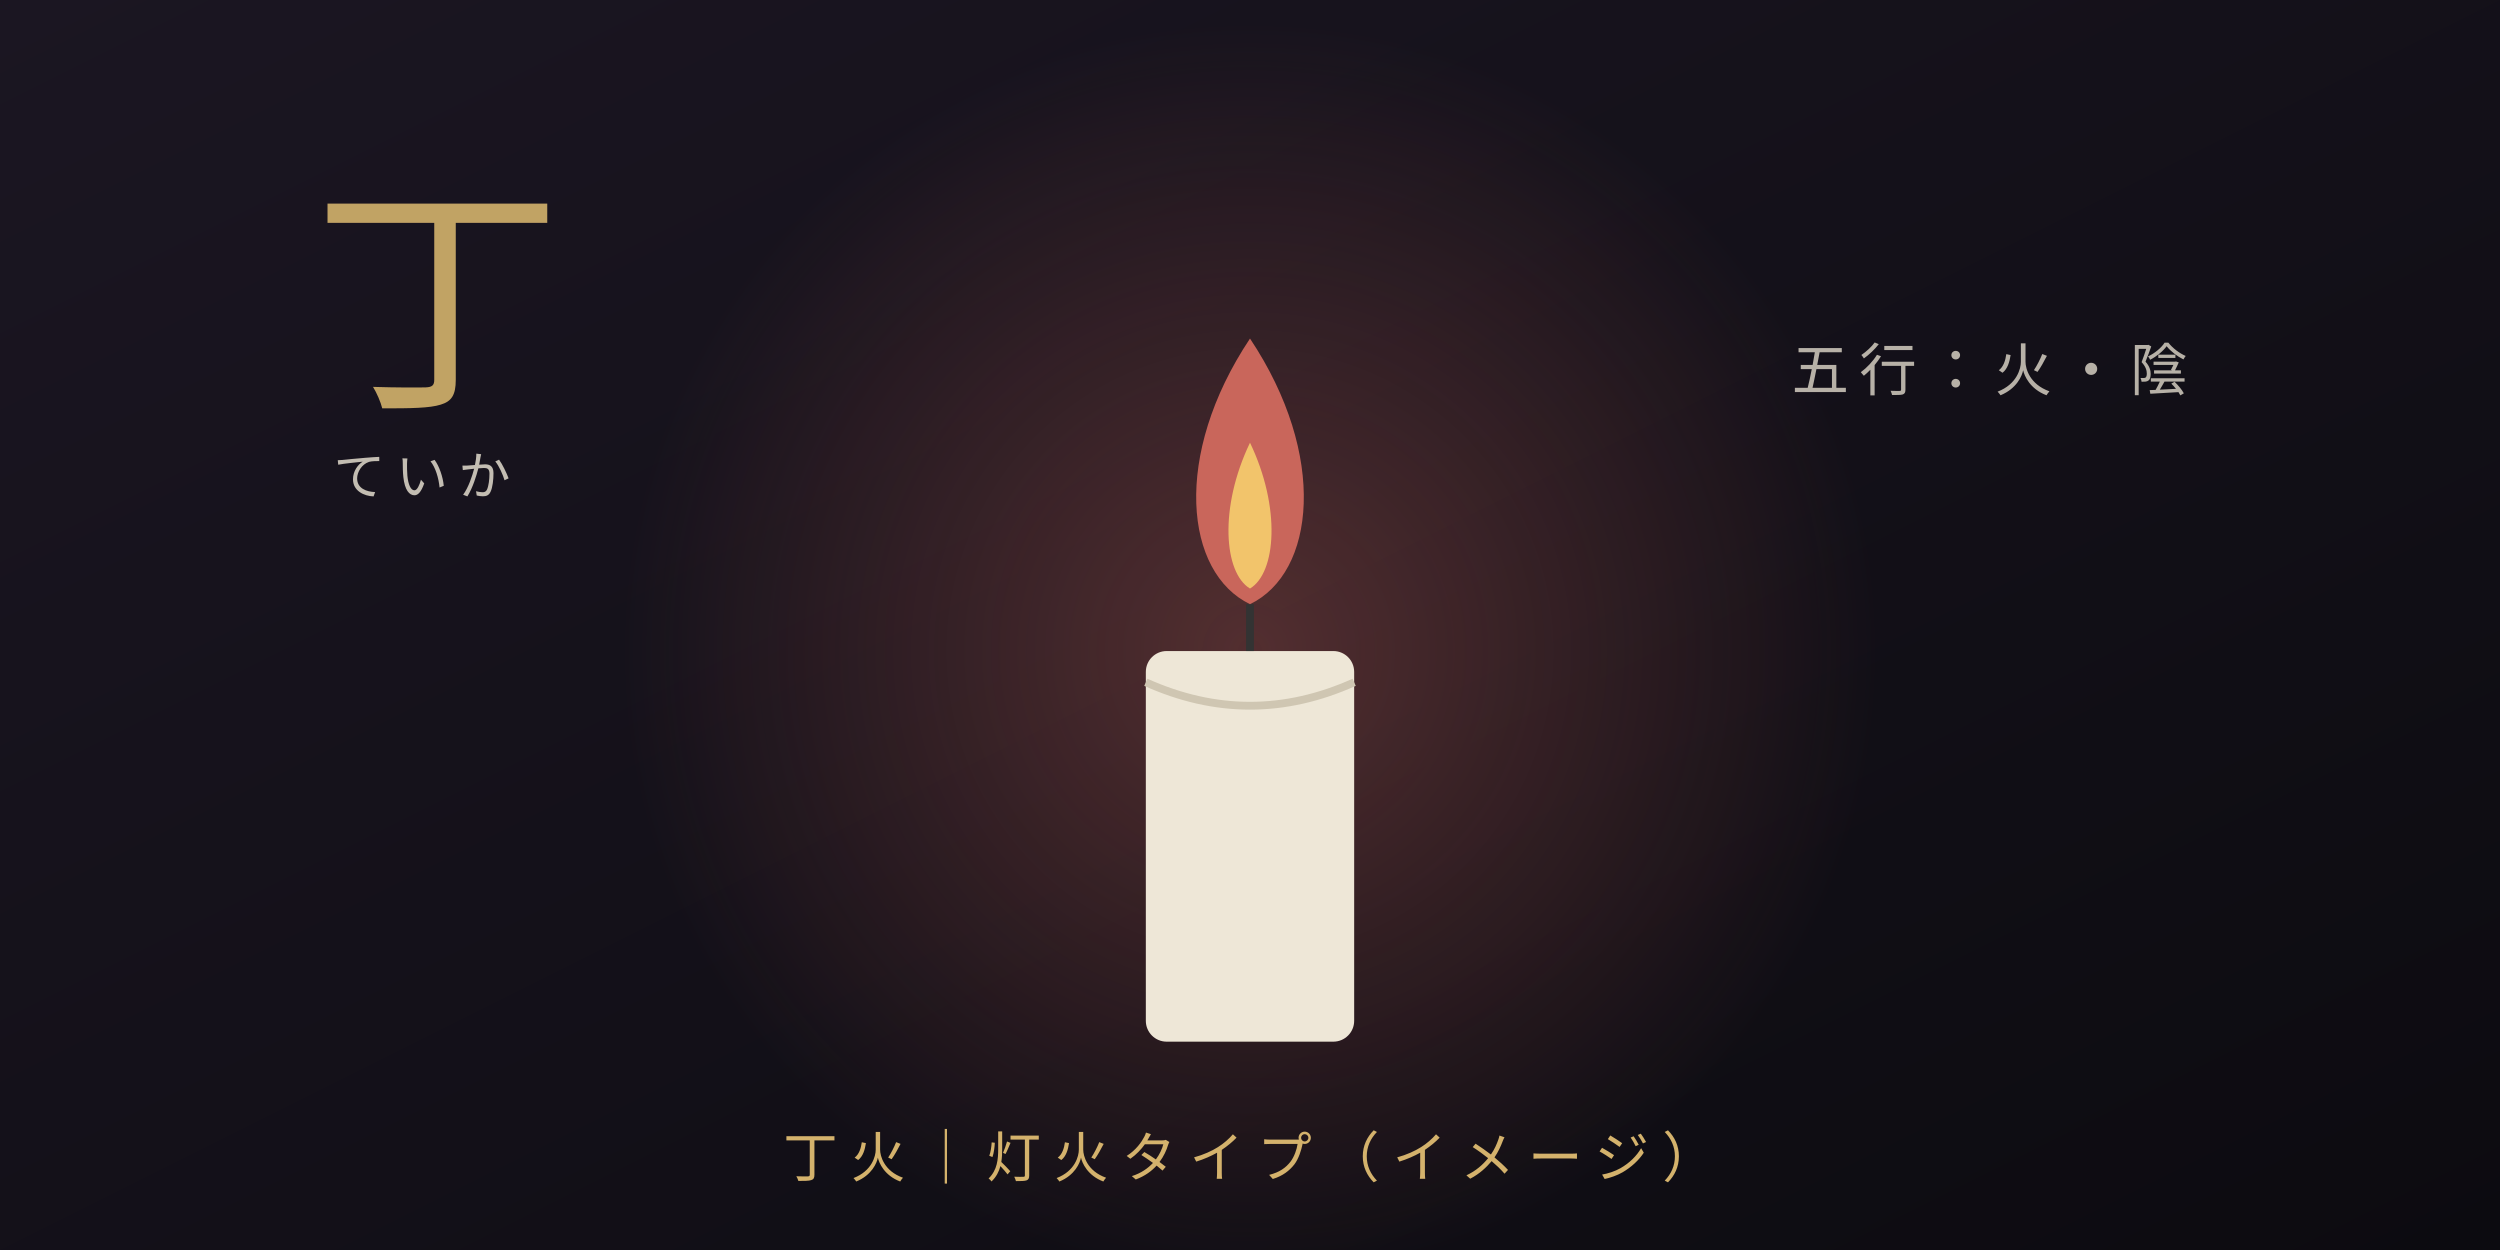
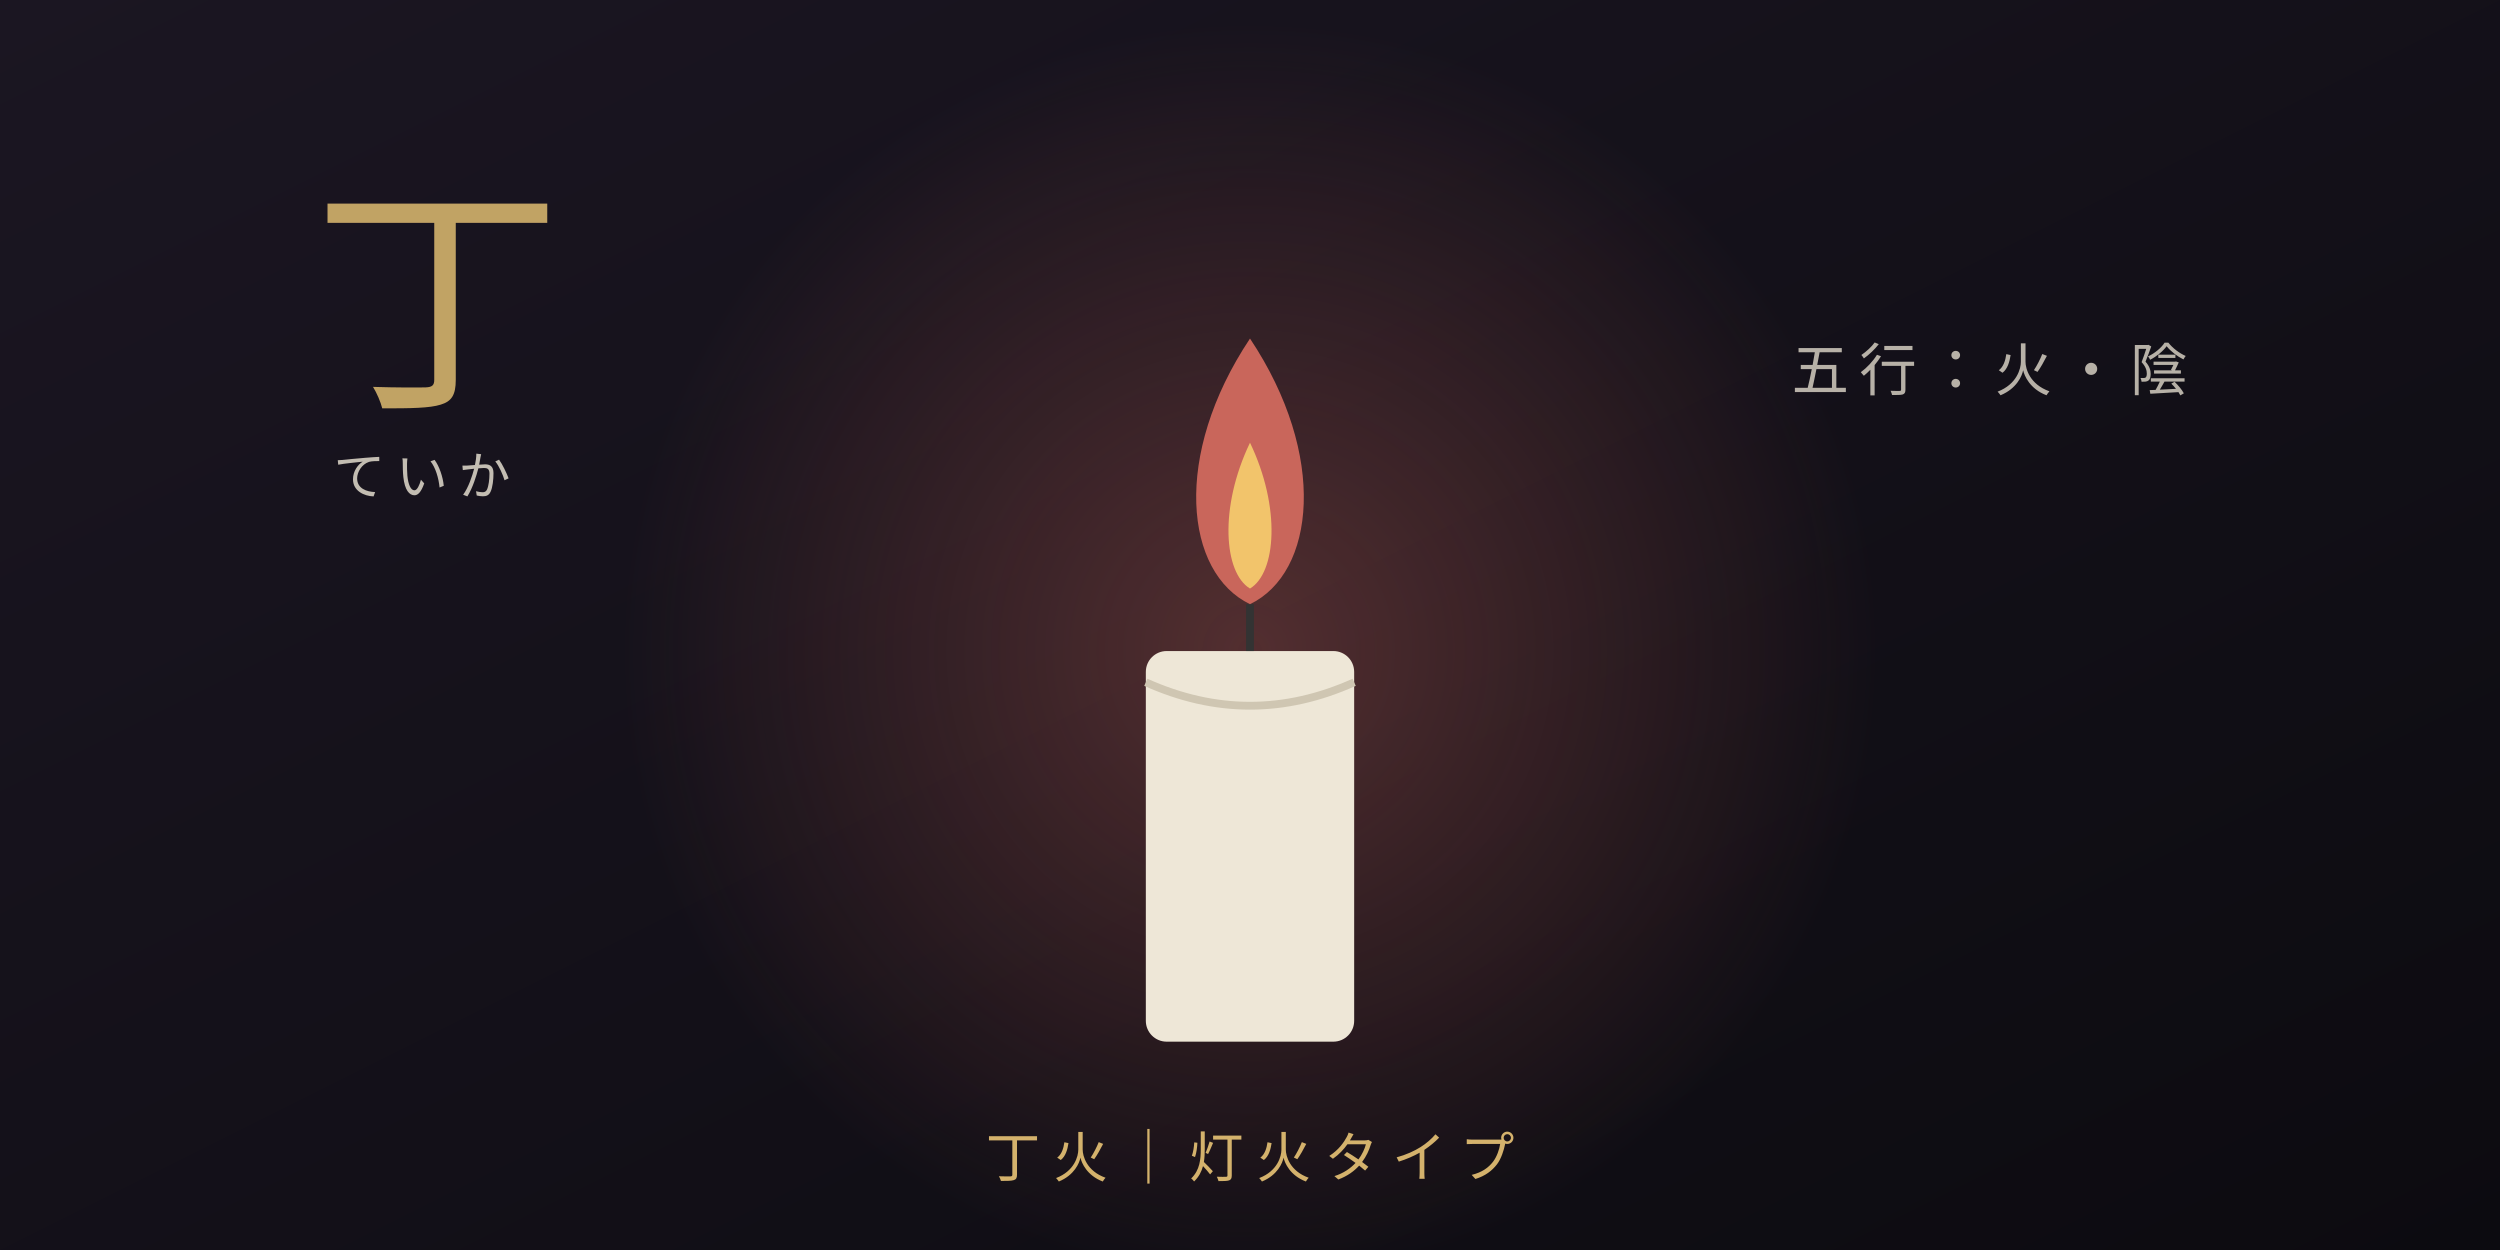
<svg xmlns="http://www.w3.org/2000/svg" viewBox="0 0 960 480" role="img" aria-label="丁火（灯火タイプ）のイメージイラスト">
  <defs>
    <linearGradient id="bg" x1="0" y1="0" x2="1" y2="1">
      <stop offset="0" stop-color="#1b1622" />
      <stop offset="1" stop-color="#0c0b10" />
    </linearGradient>
    <radialGradient id="g" cx=".5" cy=".5" r=".5">
      <stop offset="0" stop-color="#C9665B" stop-opacity=".35" />
      <stop offset="1" stop-color="#C9665B" stop-opacity="0" />
    </radialGradient>
  </defs>
  <rect width="960" height="480" fill="url(#bg)" />
  <circle cx="480" cy="250" r="240" fill="url(#g)" />
  <g>
    <rect x="440" y="250" width="80" height="150" rx="8" fill="#EEE7D7" />
    <path d="M440 262 Q480 280 520 262" stroke="#cfc6b2" stroke-width="3" fill="none" />
    <line x1="480" y1="250" x2="480" y2="232" stroke="#333" stroke-width="3" />
    <path d="M480 130 C450 175 455 220 480 232 C505 220 510 175 480 130Z" fill="#C9665B" />
    <path d="M480 170 C468 195 470 220 480 226 C490 220 492 195 480 170Z" fill="#f2c46b" />
  </g>
  <text x="120" y="150" font-family="serif" font-size="96" fill="#D4B26C" opacity=".9">丁</text>
  <text x="128" y="190" font-family="serif" font-size="20" fill="#EEE7D7" opacity=".8" letter-spacing="4">ていか</text>
  <text x="840" y="150" text-anchor="end" font-family="serif" font-size="22" fill="#EEE7D7" opacity=".75" letter-spacing="4">五行：火・陰</text>
-   <text x="480" y="452" text-anchor="middle" font-family="serif" font-size="21" fill="#D4B26C" letter-spacing="5">丁火｜灯火タイプ（イメージ）</text>
+   <text x="480" y="452" text-anchor="middle" font-family="serif" font-size="21" fill="#D4B26C" letter-spacing="5">丁火｜灯火タイプ</text>
</svg>
